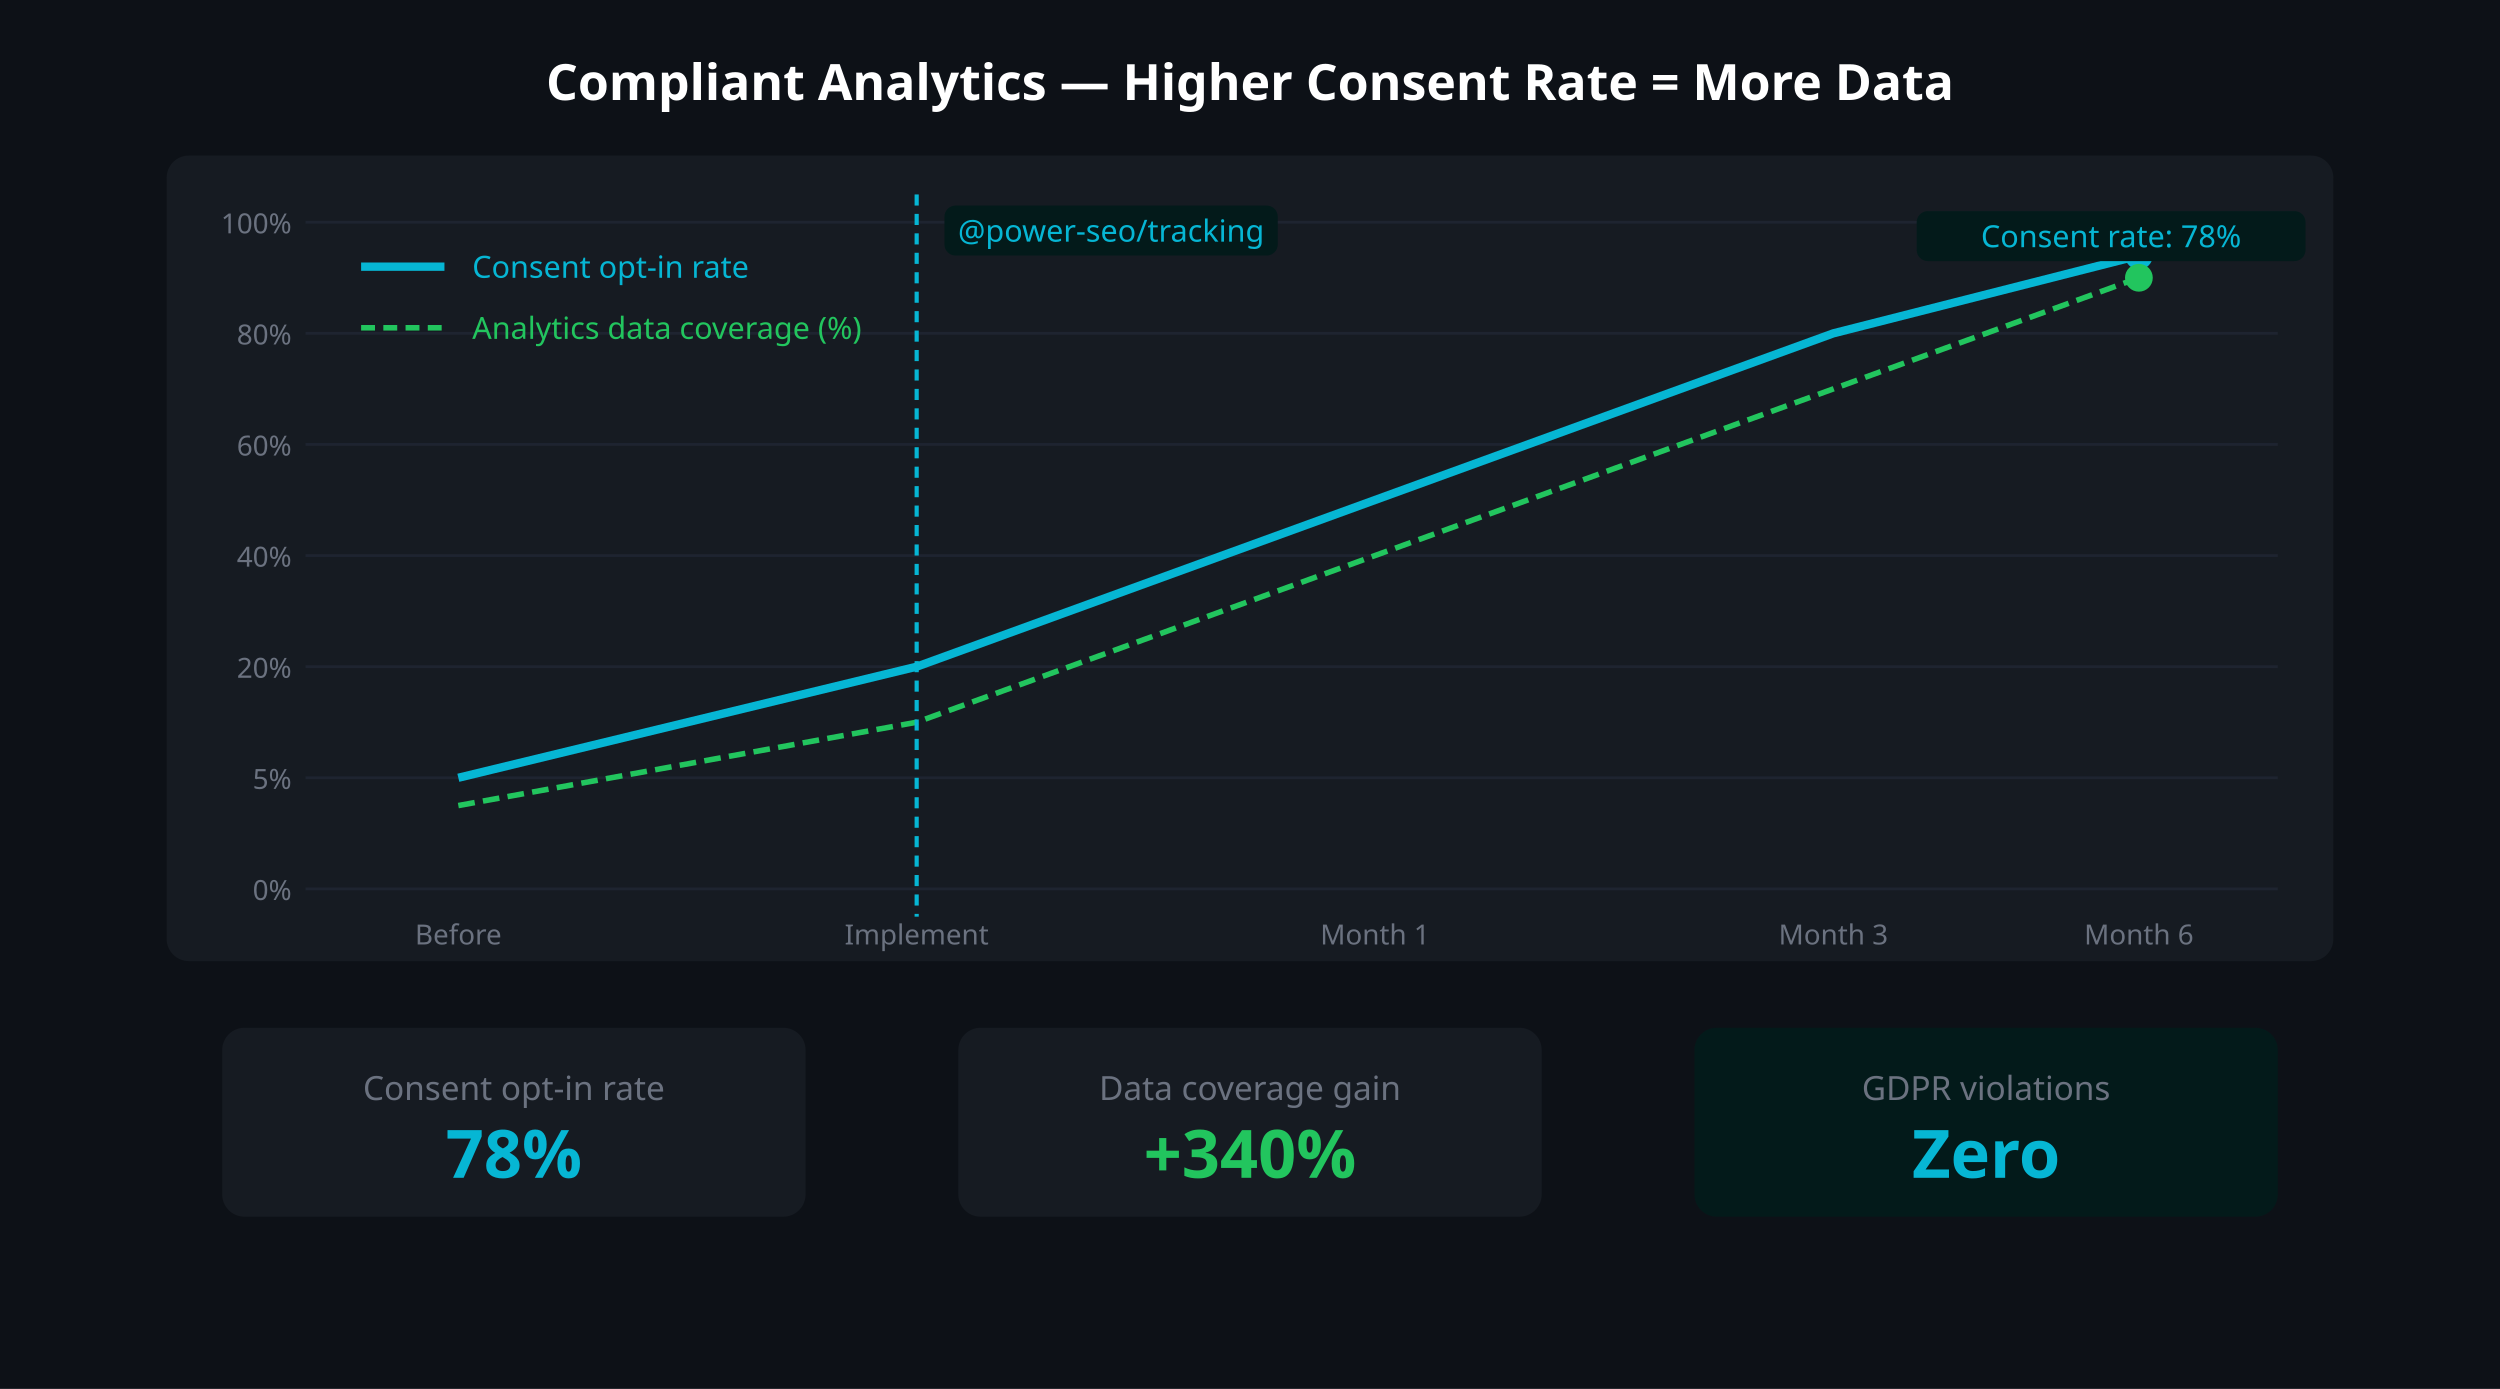
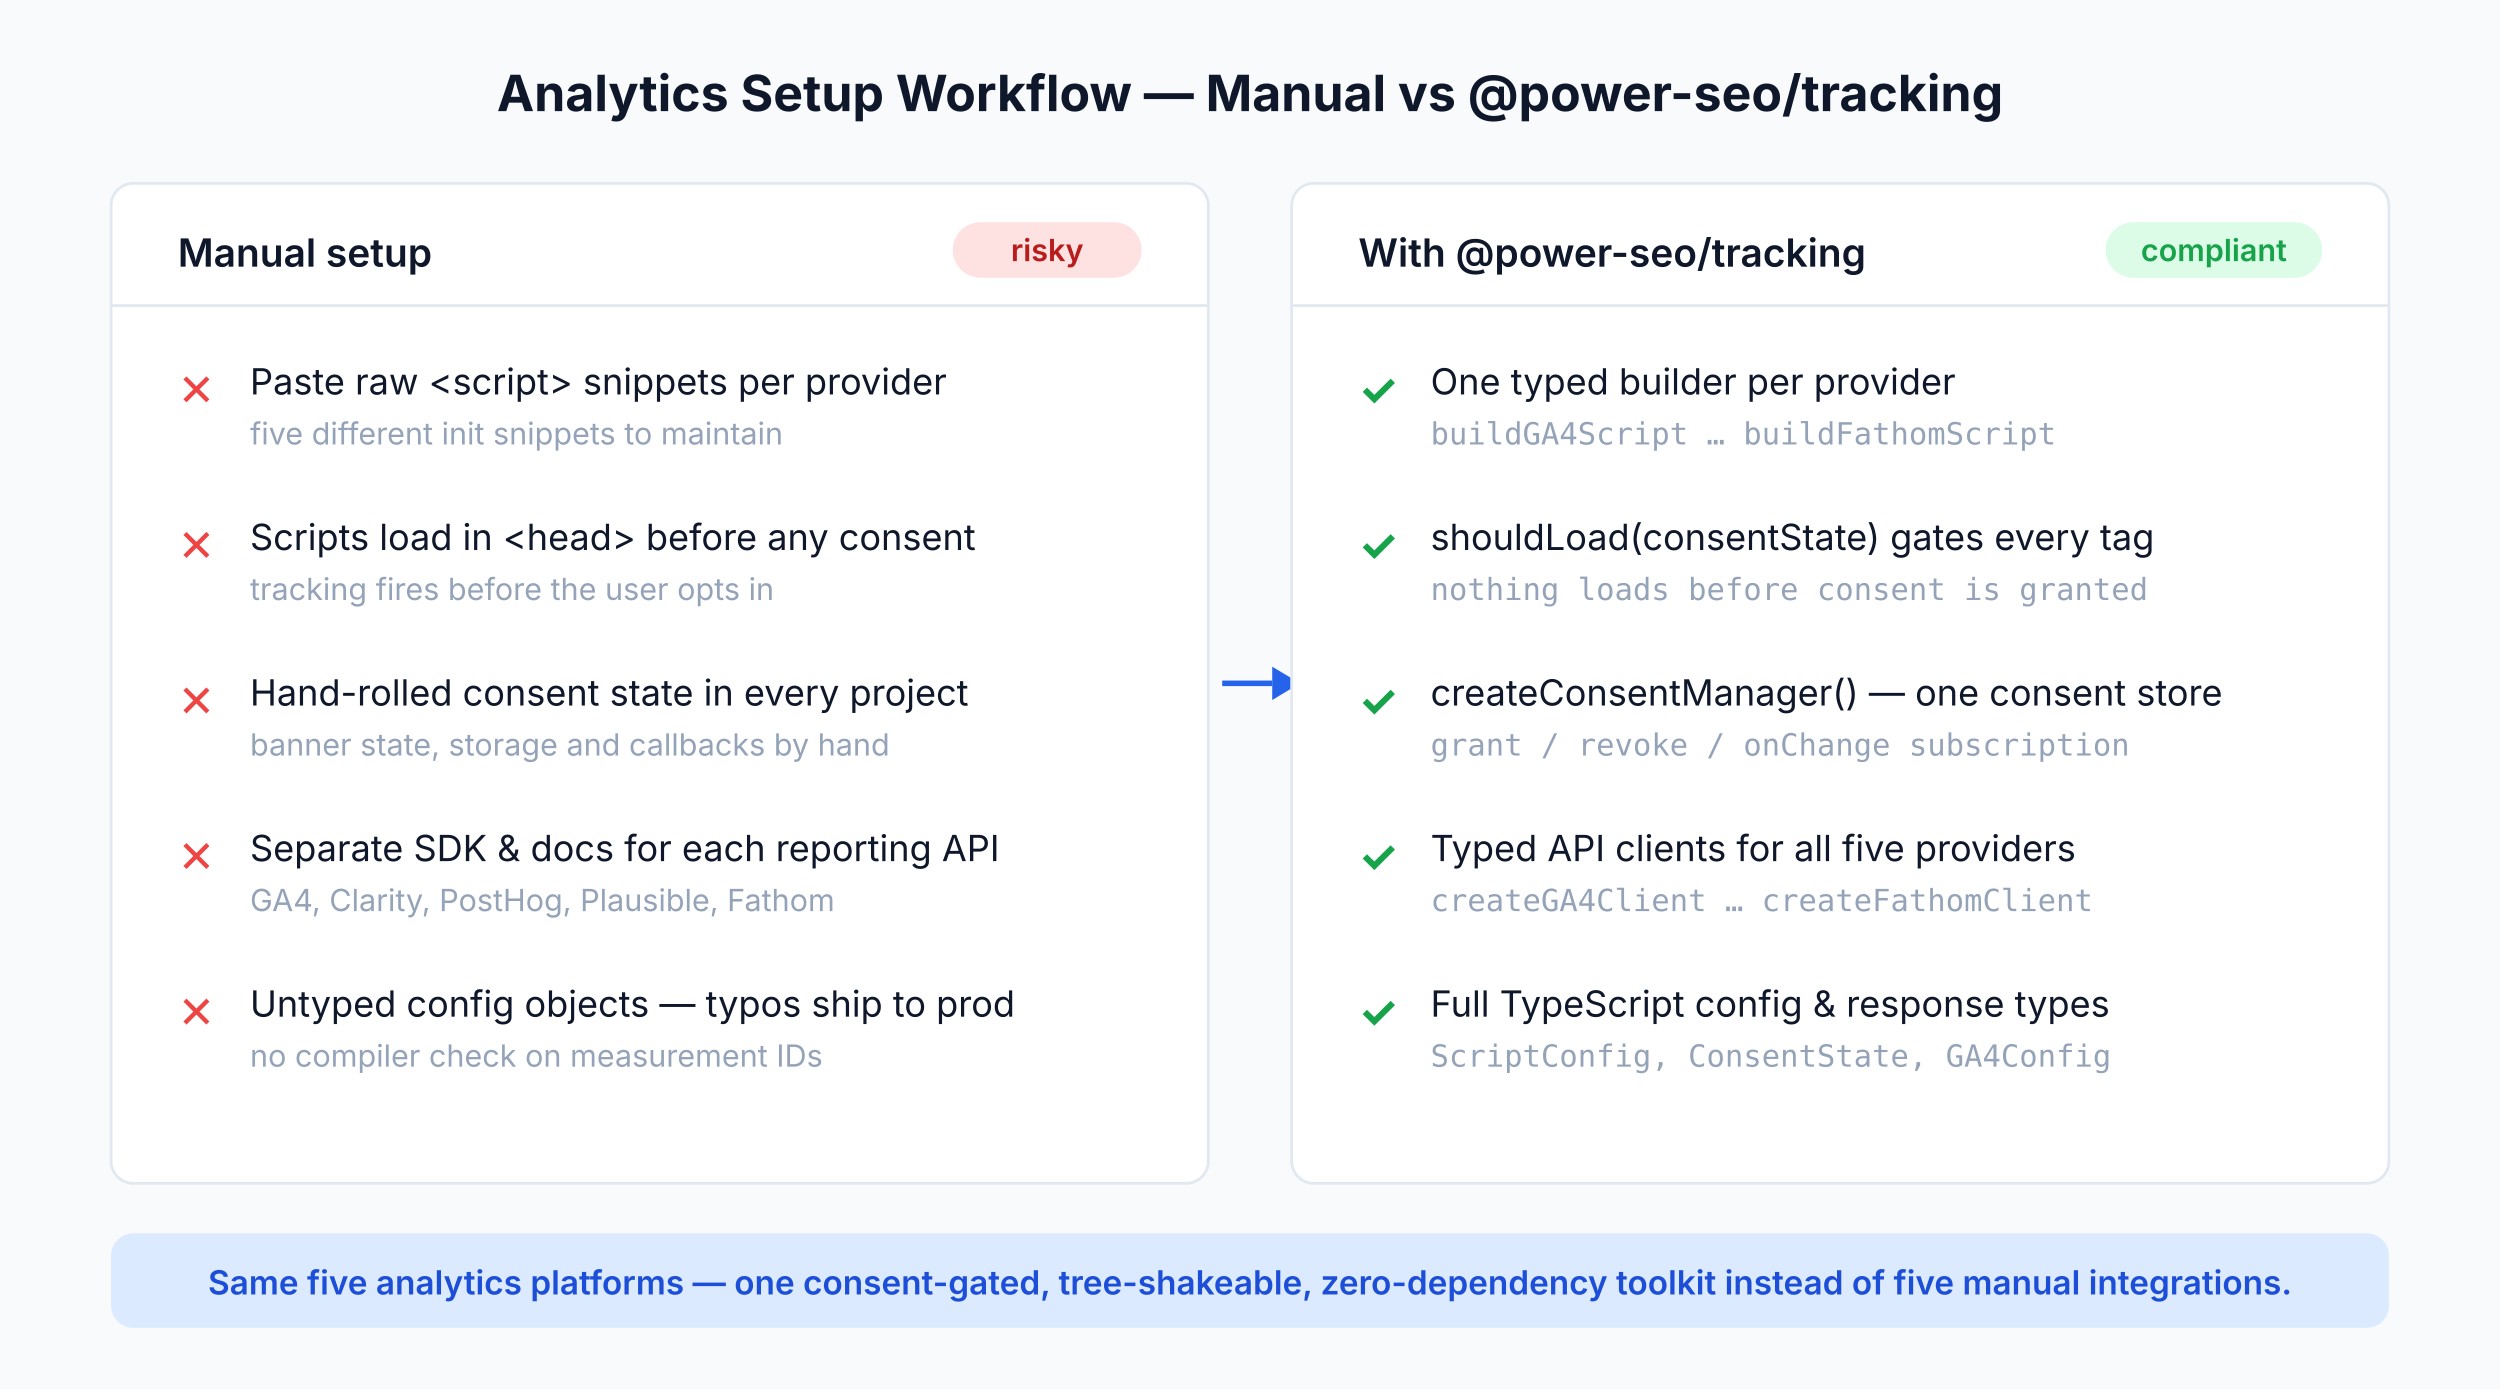
- <svg xmlns="http://www.w3.org/2000/svg" width="900" height="500" viewBox="0 0 900 500" font-family="'Segoe UI', Inter, sans-serif">
-   <rect width="900" height="500" fill="#0d1117" />
-   <text x="450" y="36" font-family="'Segoe UI', sans-serif" font-size="18" fill="white" text-anchor="middle" font-weight="600">Compliant Analytics — Higher Consent Rate = More Data</text>
-   <rect x="60" y="56" width="780" height="290" rx="8" fill="#161b22" />
-   <line x1="110" y1="80" x2="820" y2="80" stroke="#1e2430" stroke-width="1" />
-   <line x1="110" y1="120" x2="820" y2="120" stroke="#1e2430" stroke-width="1" />
-   <line x1="110" y1="160" x2="820" y2="160" stroke="#1e2430" stroke-width="1" />
-   <line x1="110" y1="200" x2="820" y2="200" stroke="#1e2430" stroke-width="1" />
-   <line x1="110" y1="240" x2="820" y2="240" stroke="#1e2430" stroke-width="1" />
-   <line x1="110" y1="280" x2="820" y2="280" stroke="#1e2430" stroke-width="1" />
-   <line x1="110" y1="320" x2="820" y2="320" stroke="#1e2430" stroke-width="1" />
-   <text x="105" y="84" font-family="'Segoe UI', sans-serif" font-size="10" fill="#6b7280" text-anchor="end">100%</text>
-   <text x="105" y="124" font-family="'Segoe UI', sans-serif" font-size="10" fill="#6b7280" text-anchor="end">80%</text>
-   <text x="105" y="164" font-family="'Segoe UI', sans-serif" font-size="10" fill="#6b7280" text-anchor="end">60%</text>
-   <text x="105" y="204" font-family="'Segoe UI', sans-serif" font-size="10" fill="#6b7280" text-anchor="end">40%</text>
-   <text x="105" y="244" font-family="'Segoe UI', sans-serif" font-size="10" fill="#6b7280" text-anchor="end">20%</text>
-   <text x="105" y="284" font-family="'Segoe UI', sans-serif" font-size="10" fill="#6b7280" text-anchor="end">5%</text>
-   <text x="105" y="324" font-family="'Segoe UI', sans-serif" font-size="10" fill="#6b7280" text-anchor="end">0%</text>
-   <text x="165" y="340" font-family="'Segoe UI', sans-serif" font-size="10" fill="#6b7280" text-anchor="middle">Before</text>
-   <text x="330" y="340" font-family="'Segoe UI', sans-serif" font-size="10" fill="#6b7280" text-anchor="middle">Implement</text>
-   <text x="495" y="340" font-family="'Segoe UI', sans-serif" font-size="10" fill="#6b7280" text-anchor="middle">Month 1</text>
-   <text x="660" y="340" font-family="'Segoe UI', sans-serif" font-size="10" fill="#6b7280" text-anchor="middle">Month 3</text>
-   <text x="770" y="340" font-family="'Segoe UI', sans-serif" font-size="10" fill="#6b7280" text-anchor="middle">Month 6</text>
-   <polyline points="165,280 330,240 495,180 660,120 770,92" stroke="#06b6d4" stroke-width="3" fill="none" stroke-linejoin="round" />
-   <circle cx="770" cy="92" r="5" fill="#06b6d4" />
-   <rect x="690" y="76" width="140" height="18" rx="4" fill="#031a1a" />
-   <text x="760" y="89" font-family="'Segoe UI', sans-serif" font-size="11" fill="#06b6d4" text-anchor="middle">Consent rate: 78%</text>
-   <polyline points="165,290 330,260 495,200 660,140 770,100" stroke="#22c55e" stroke-width="2" fill="none" stroke-dasharray="6,3" stroke-linejoin="round" />
-   <circle cx="770" cy="100" r="5" fill="#22c55e" />
-   <line x1="330" y1="70" x2="330" y2="330" stroke="#06b6d4" stroke-width="1.5" stroke-dasharray="4,3" />
-   <rect x="340" y="74" width="120" height="18" rx="4" fill="#031a1a" />
-   <text x="400" y="87" font-family="'Segoe UI', sans-serif" font-size="11" fill="#06b6d4" text-anchor="middle">@power-seo/tracking</text>
-   <line x1="130" y1="96" x2="160" y2="96" stroke="#06b6d4" stroke-width="3" />
-   <text x="170" y="100" font-family="'Segoe UI', sans-serif" font-size="11" fill="#06b6d4">Consent opt-in rate</text>
-   <line x1="130" y1="118" x2="160" y2="118" stroke="#22c55e" stroke-width="2" stroke-dasharray="5,3" />
-   <text x="170" y="122" font-family="'Segoe UI', sans-serif" font-size="11" fill="#22c55e">Analytics data coverage (%)</text>
-   <rect x="80" y="370" width="210" height="68" rx="8" fill="#161b22" />
-   <text x="185" y="396" font-family="'Segoe UI', sans-serif" font-size="12" fill="#6b7280" text-anchor="middle">Consent opt-in rate</text>
-   <text x="185" y="424" font-family="'Segoe UI', sans-serif" font-size="24" fill="#06b6d4" text-anchor="middle" font-weight="700">78%</text>
-   <rect x="345" y="370" width="210" height="68" rx="8" fill="#161b22" />
-   <text x="450" y="396" font-family="'Segoe UI', sans-serif" font-size="12" fill="#6b7280" text-anchor="middle">Data coverage gain</text>
-   <text x="450" y="424" font-family="'Segoe UI', sans-serif" font-size="24" fill="#22c55e" text-anchor="middle" font-weight="700">+340%</text>
-   <rect x="610" y="370" width="210" height="68" rx="8" fill="#031a1a" />
-   <text x="715" y="396" font-family="'Segoe UI', sans-serif" font-size="12" fill="#6b7280" text-anchor="middle">GDPR violations</text>
-   <text x="715" y="424" font-family="'Segoe UI', sans-serif" font-size="24" fill="#06b6d4" text-anchor="middle" font-weight="700">Zero</text>
+ <svg xmlns="http://www.w3.org/2000/svg" width="900" height="500" viewBox="0 0 900 500">
+   <defs>
+     <style>
+     .font-ui { font-family: 'Inter', -apple-system, 'Segoe UI', sans-serif; }
+     .font-mono { font-family: 'JetBrains Mono', 'Fira Code', Consolas, monospace; }
+   </style>
+   </defs>
+   <rect width="900" height="500" fill="#f8fafc" />
+   <text x="450" y="40" class="font-ui" font-size="18" font-weight="700" fill="#0f172a" text-anchor="middle">Analytics Setup Workflow — Manual vs @power-seo/tracking</text>
+   <rect x="40" y="66" width="395" height="360" rx="8" fill="#ffffff" stroke="#e2e8f0" />
+   <text x="64" y="96" class="font-ui" font-size="14" font-weight="600" fill="#0f172a">Manual setup</text>
+   <rect x="343" y="80" width="68" height="20" rx="10" fill="#fee2e2" />
+   <text x="377" y="94" class="font-ui" font-size="11" font-weight="600" fill="#b91c1c" text-anchor="middle">risky</text>
+   <line x1="40" y1="110" x2="435" y2="110" stroke="#e2e8f0" />
+   <g class="font-ui" font-size="16" fill="#ef4444">
+     <text x="64" y="146">✕</text>
+     <text x="64" y="202">✕</text>
+     <text x="64" y="258">✕</text>
+     <text x="64" y="314">✕</text>
+     <text x="64" y="370">✕</text>
+   </g>
+   <g class="font-ui" font-size="13" fill="#0f172a">
+     <text x="90" y="142">Paste raw &lt;script&gt; snippets per provider</text>
+     <text x="90" y="198">Scripts load in &lt;head&gt; before any consent</text>
+     <text x="90" y="254">Hand-rolled consent state in every project</text>
+     <text x="90" y="310">Separate SDK &amp; docs for each reporting API</text>
+     <text x="90" y="366">Untyped config objects — typos ship to prod</text>
+   </g>
+   <g class="font-ui" font-size="11" fill="#94a3b8">
+     <text x="90" y="160">five different init snippets to maintain</text>
+     <text x="90" y="216">tracking fires before the user opts in</text>
+     <text x="90" y="272">banner state, storage and callbacks by hand</text>
+     <text x="90" y="328">GA4, Clarity, PostHog, Plausible, Fathom</text>
+     <text x="90" y="384">no compiler check on measurement IDs</text>
+   </g>
+   <line x1="440" y1="246" x2="458" y2="246" stroke="#2563eb" stroke-width="2" />
+   <path d="M458 240 L468 246 L458 252 Z" fill="#2563eb" />
+   <rect x="465" y="66" width="395" height="360" rx="8" fill="#ffffff" stroke="#e2e8f0" />
+   <text x="489" y="96" class="font-ui" font-size="14" font-weight="600" fill="#0f172a">With @power-seo/tracking</text>
+   <rect x="758" y="80" width="78" height="20" rx="10" fill="#dcfce7" />
+   <text x="797" y="94" class="font-ui" font-size="11" font-weight="600" fill="#16a34a" text-anchor="middle">compliant</text>
+   <line x1="465" y1="110" x2="860" y2="110" stroke="#e2e8f0" />
+   <g class="font-ui" font-size="16" font-weight="700" fill="#16a34a">
+     <text x="489" y="146">✓</text>
+     <text x="489" y="202">✓</text>
+     <text x="489" y="258">✓</text>
+     <text x="489" y="314">✓</text>
+     <text x="489" y="370">✓</text>
+   </g>
+   <g class="font-ui" font-size="13" fill="#0f172a">
+     <text x="515" y="142">One typed builder per provider</text>
+     <text x="515" y="198">shouldLoad(consentState) gates every tag</text>
+     <text x="515" y="254">createConsentManager() — one consent store</text>
+     <text x="515" y="310">Typed API clients for all five providers</text>
+     <text x="515" y="366">Full TypeScript config &amp; response types</text>
+   </g>
+   <g class="font-mono" font-size="11" fill="#94a3b8">
+     <text x="515" y="160">buildGA4Script … buildFathomScript</text>
+     <text x="515" y="216">nothing loads before consent is granted</text>
+     <text x="515" y="272">grant / revoke / onChange subscription</text>
+     <text x="515" y="328">createGA4Client … createFathomClient</text>
+     <text x="515" y="384">ScriptConfig, ConsentState, GA4Config</text>
+   </g>
+   <rect x="40" y="444" width="820" height="34" rx="8" fill="#dbeafe" />
+   <text x="450" y="466" class="font-ui" font-size="12" font-weight="600" fill="#1d4ed8" text-anchor="middle">Same five analytics platforms — one consent-gated, tree-shakeable, zero-dependency toolkit instead of five manual integrations.</text>
</svg>
